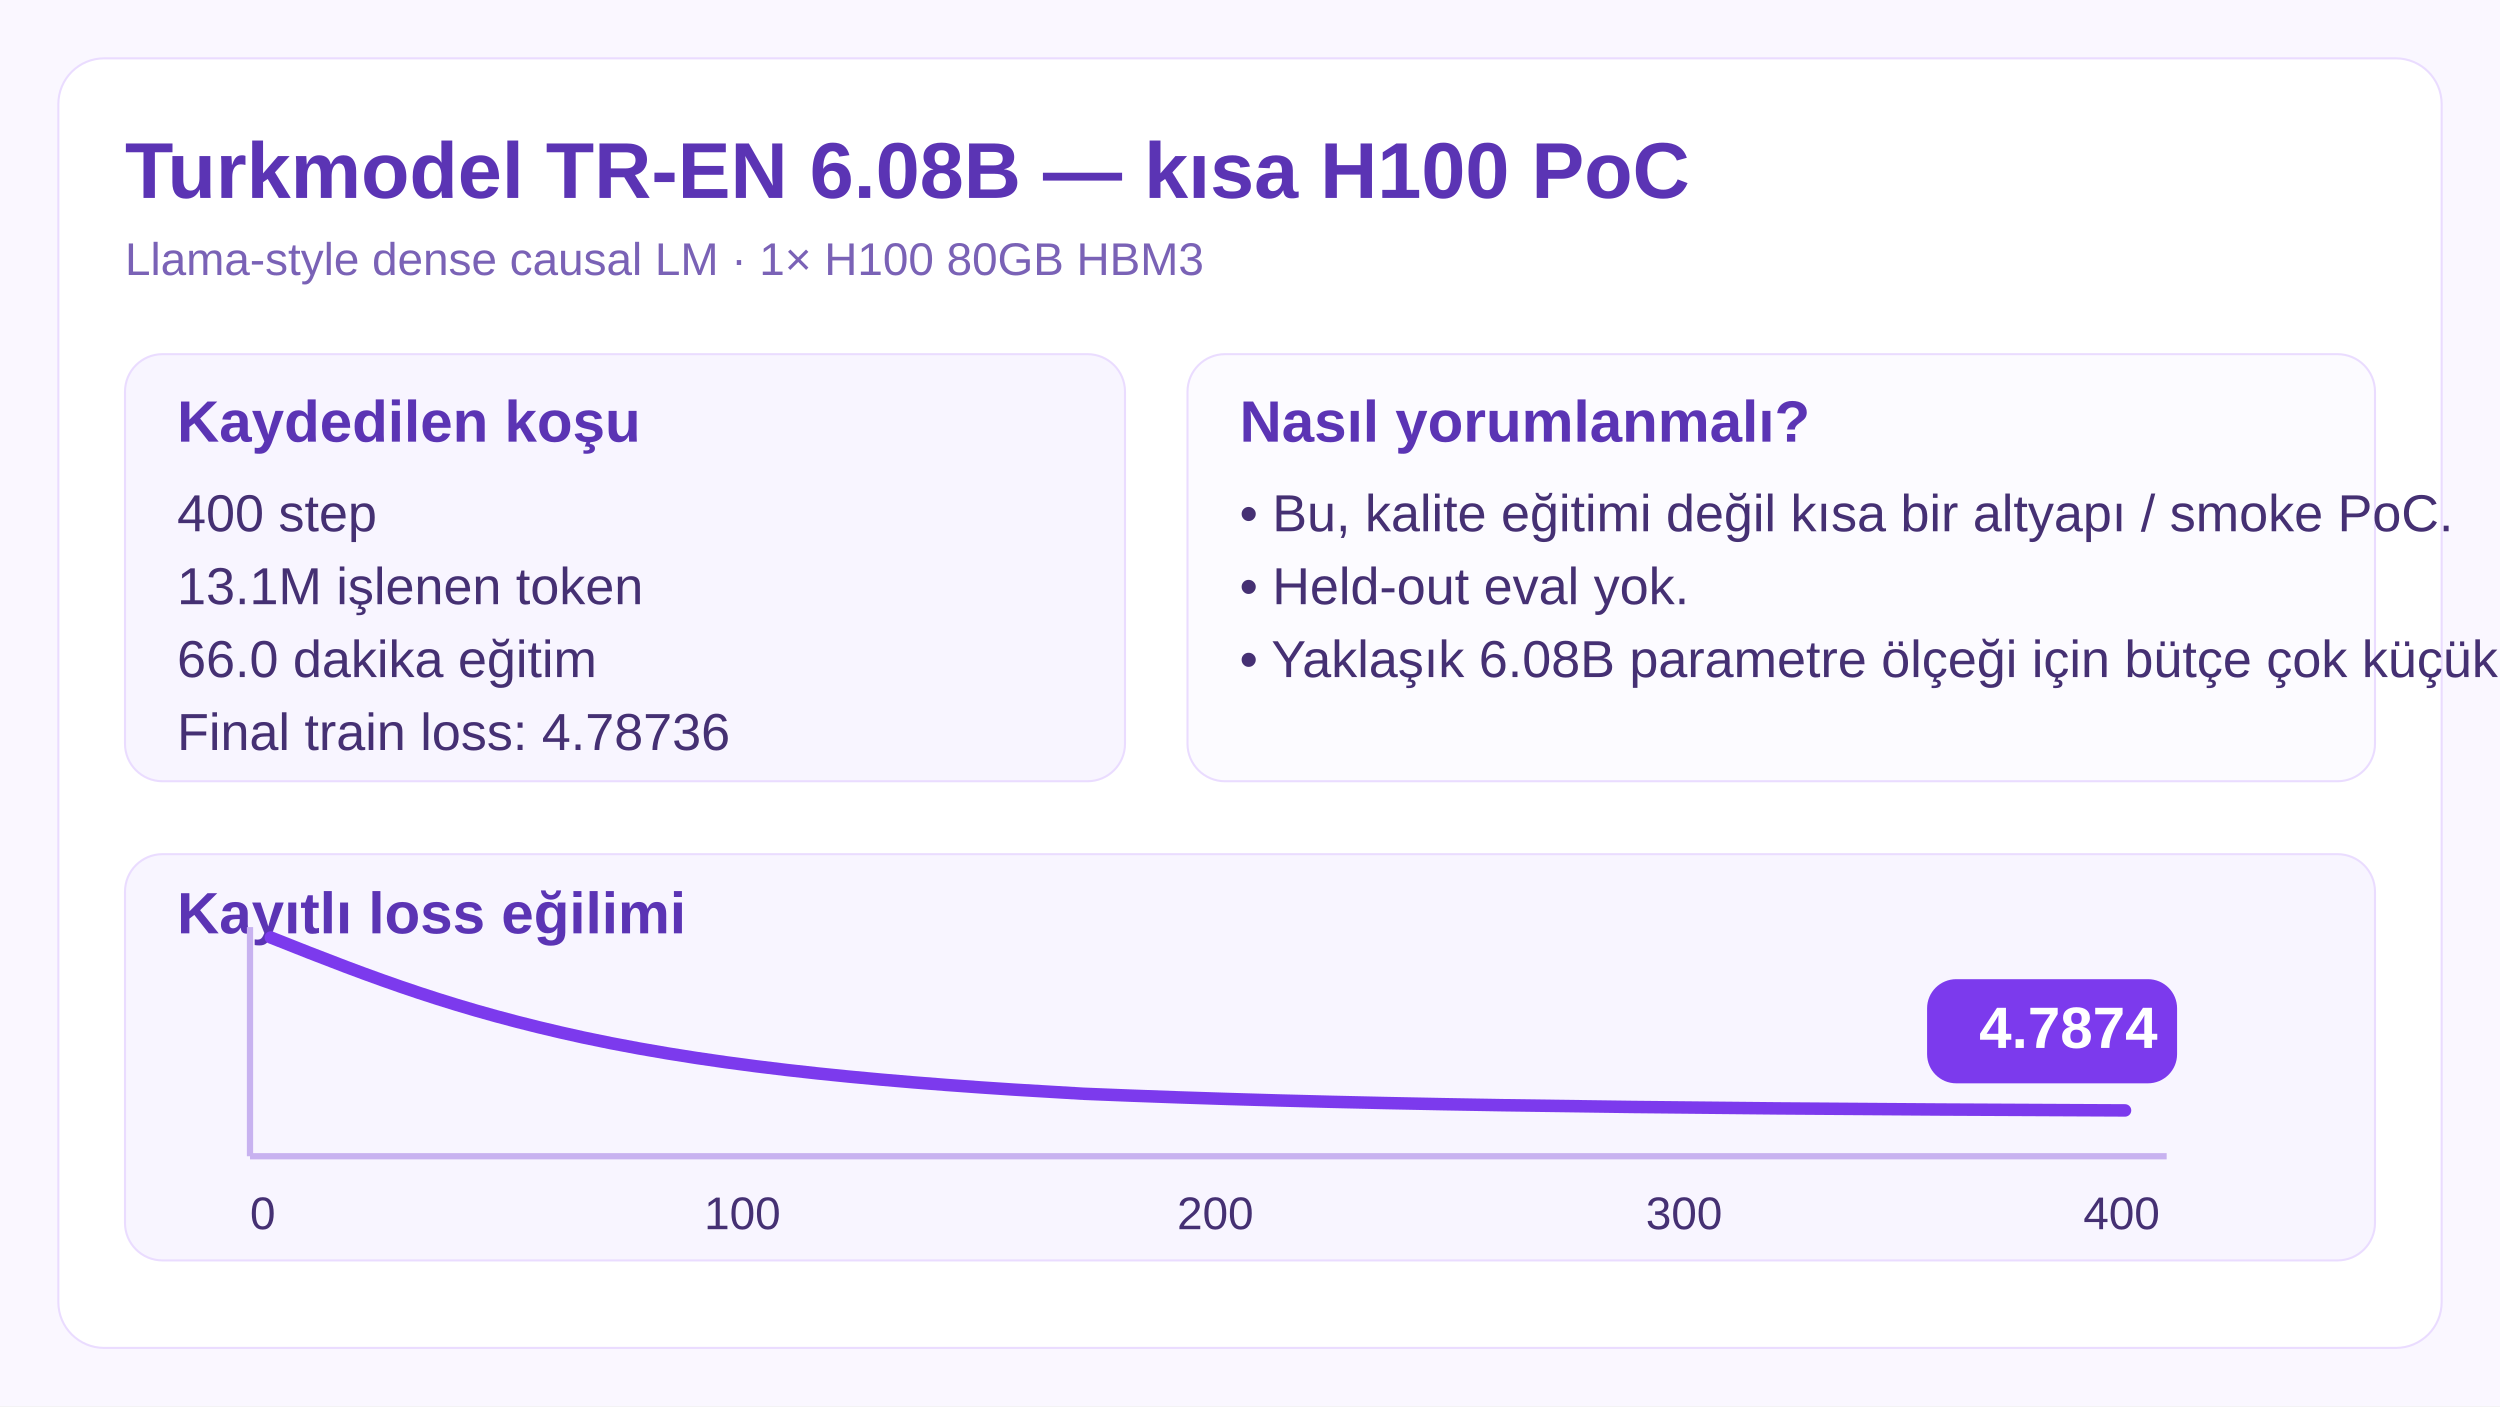
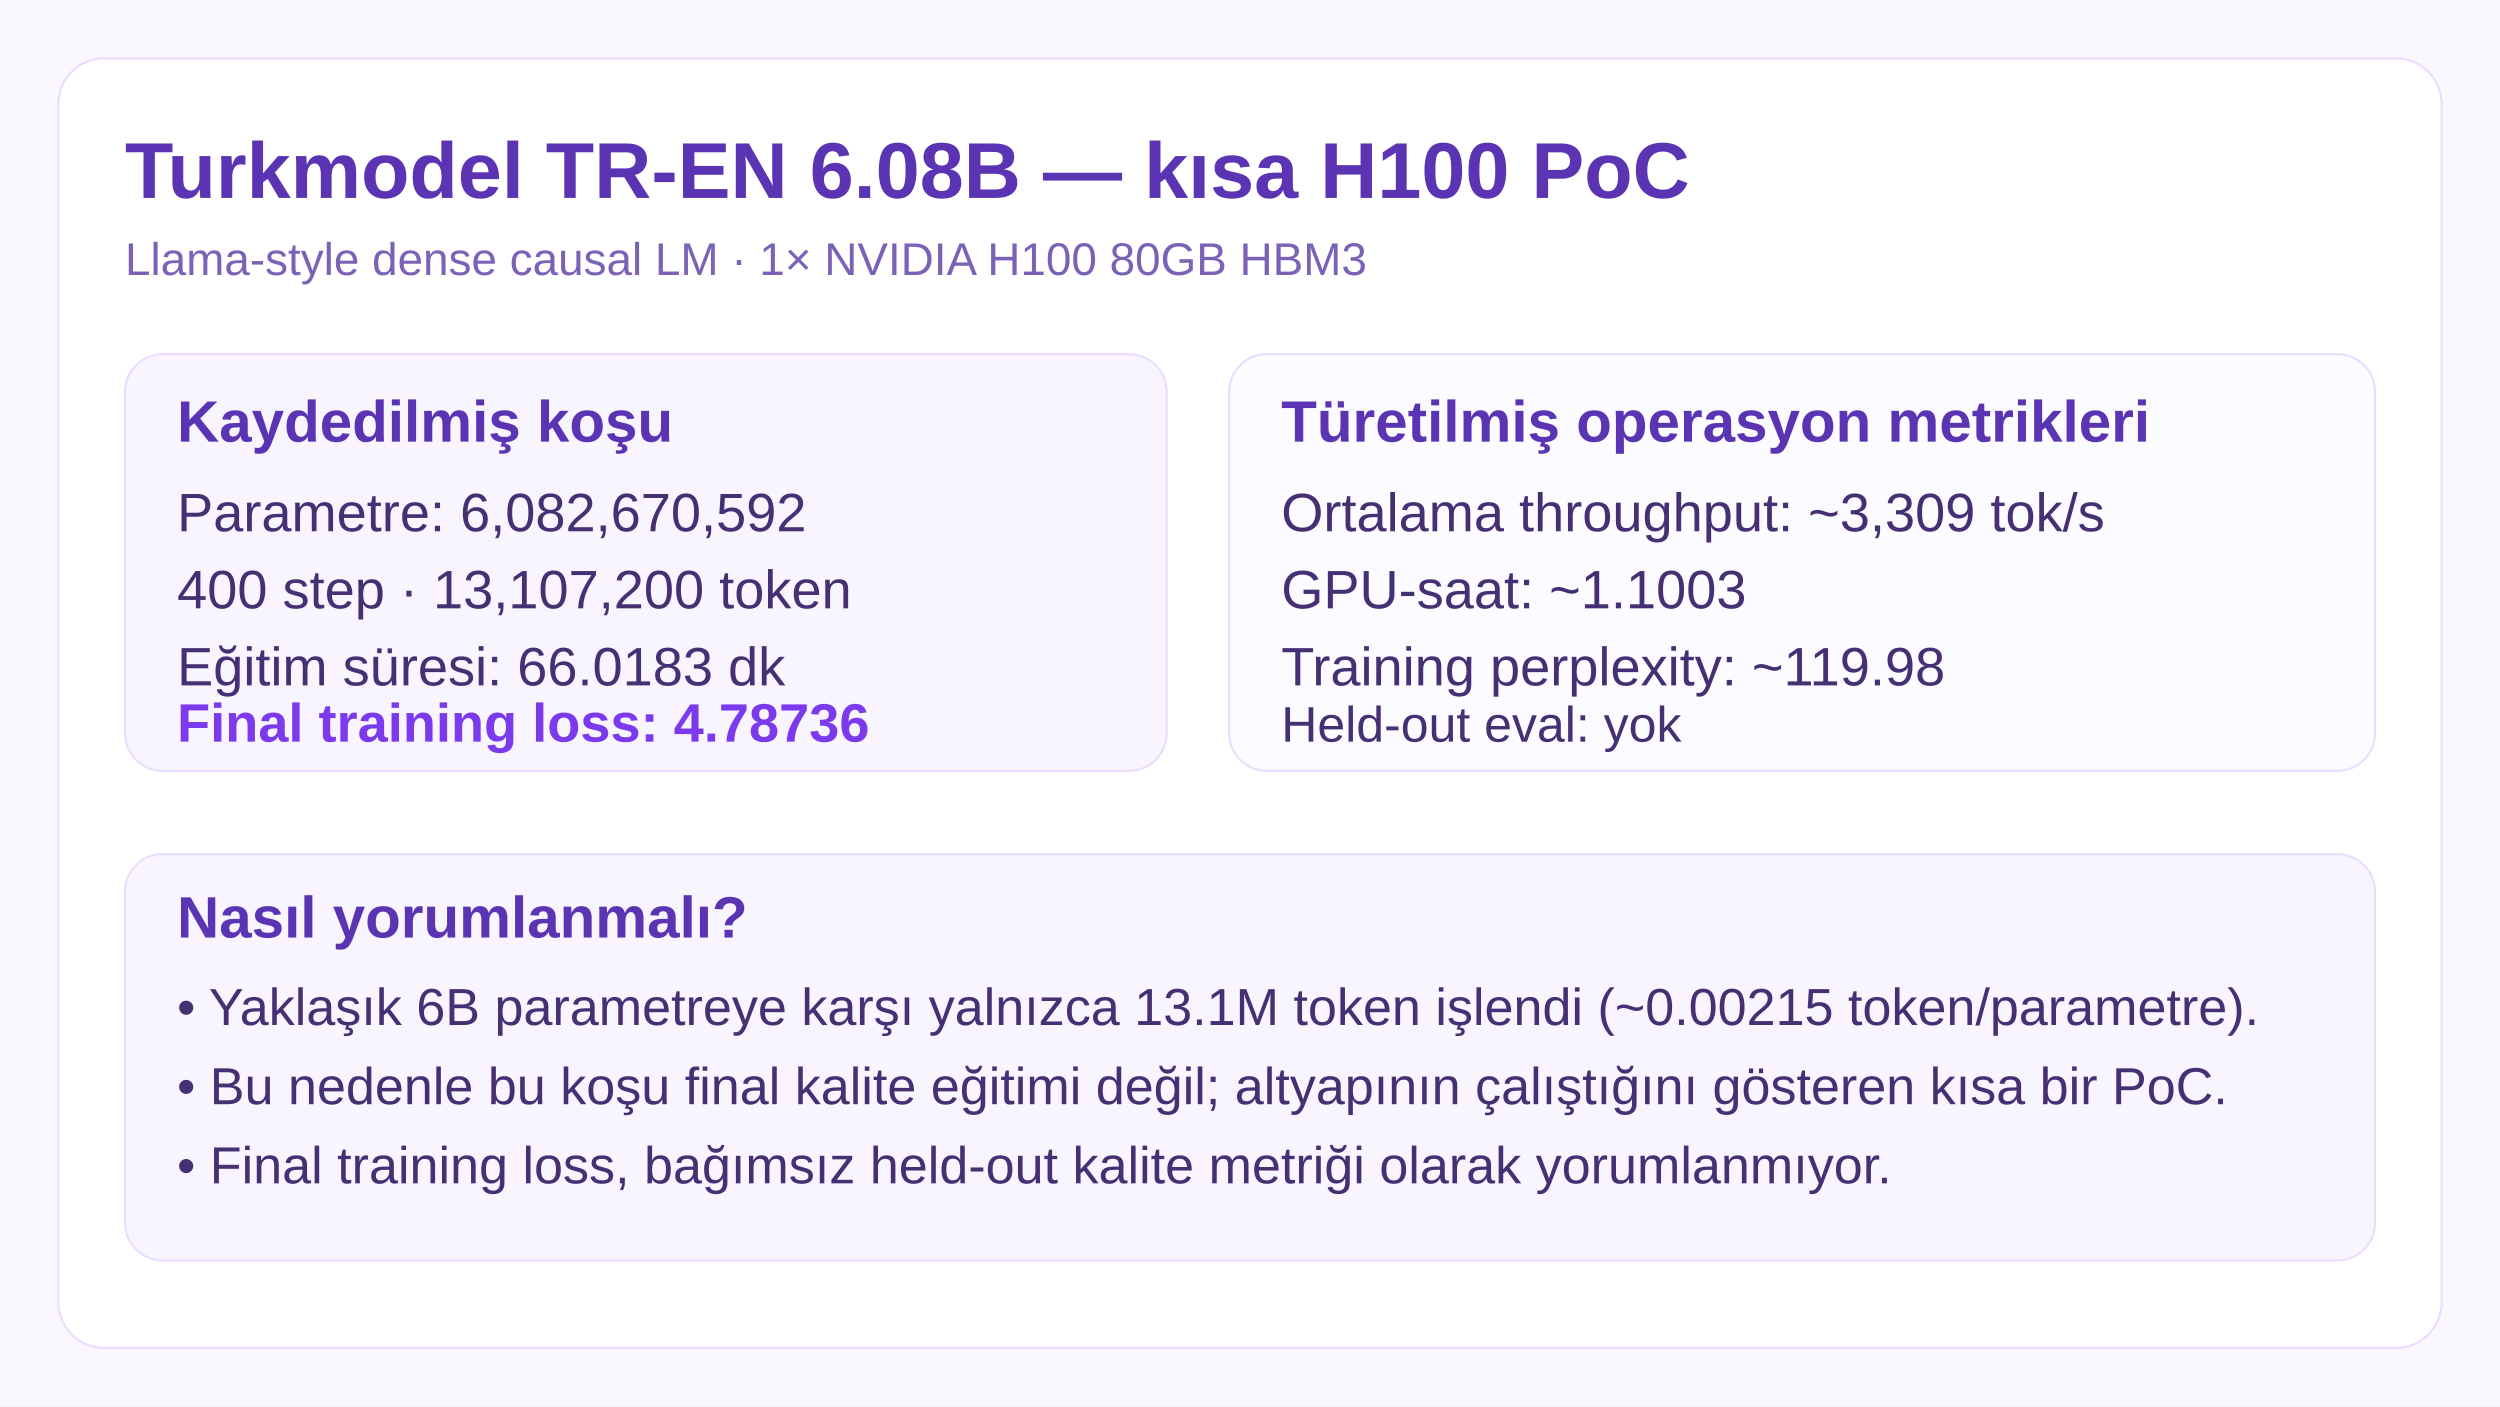
<svg xmlns="http://www.w3.org/2000/svg" width="1200" height="675" viewBox="0 0 1200 675" role="img" aria-label="Turkmodel summary">
  <rect width="1200" height="675" fill="#faf7ff" />
  <rect x="28" y="28" width="1144" height="619" rx="22" fill="#ffffff" stroke="#eadcff" />
  <text x="60" y="95" font-family="Arial" font-size="38" font-weight="700" fill="#5b34b4">Turkmodel TR-EN 6.08B — kısa H100 PoC</text>
-   <text x="60" y="132" font-family="Arial" font-size="22" fill="#7a62b6">Llama-style dense causal LM · 1× H100 80GB HBM3</text>
-   <rect x="60" y="170" width="480" height="205" rx="18" fill="#f8f5ff" stroke="#eadcff" />
-   <text x="85" y="212" font-family="Arial" font-size="28" font-weight="700" fill="#5b34b4">Kaydedilen koşu</text>
-   <text x="85" y="255" font-family="Arial" font-size="25" fill="#453073">400 step</text>
-   <text x="85" y="290" font-family="Arial" font-size="25" fill="#453073">13.1M işlenen token</text>
-   <text x="85" y="325" font-family="Arial" font-size="25" fill="#453073">66.0 dakika eğitim</text>
-   <text x="85" y="360" font-family="Arial" font-size="25" fill="#453073">Final train loss: 4.78736</text>
-   <rect x="570" y="170" width="570" height="205" rx="18" fill="#fcfbff" stroke="#eadcff" />
-   <text x="595" y="212" font-family="Arial" font-size="28" font-weight="700" fill="#5b34b4">Nasıl yorumlanmalı?</text>
-   <text x="595" y="255" font-family="Arial" font-size="25" fill="#453073">• Bu, kalite eğitimi değil kısa bir altyapı / smoke PoC.</text>
-   <text x="595" y="290" font-family="Arial" font-size="25" fill="#453073">• Held-out eval yok.</text>
-   <text x="595" y="325" font-family="Arial" font-size="25" fill="#453073">• Yaklaşık 6.08B parametre ölçeği için bütçe çok küçük.</text>
+   <text x="60" y="132" font-family="Arial" font-size="22" fill="#7a62b6">Llama-style dense causal LM · 1× NVIDIA H100 80GB HBM3</text>
+   <rect x="60" y="170" width="500" height="200" rx="18" fill="#f8f5ff" stroke="#eadcff" />
+   <text x="85" y="212" font-family="Arial" font-size="28" font-weight="700" fill="#5b34b4">Kaydedilmiş koşu</text>
+   <text x="85" y="255" font-family="Arial" font-size="26" fill="#453073">Parametre: 6,082,670,592</text>
+   <text x="85" y="292" font-family="Arial" font-size="26" fill="#453073">400 step · 13,107,200 token</text>
+   <text x="85" y="329" font-family="Arial" font-size="26" fill="#453073">Eğitim süresi: 66.0183 dk</text>
+   <text x="85" y="356" font-family="Arial" font-size="26" font-weight="700" fill="#7c3aed">Final training loss: 4.78736</text>
+   <rect x="590" y="170" width="550" height="200" rx="18" fill="#fcfbff" stroke="#eadcff" />
+   <text x="615" y="212" font-family="Arial" font-size="28" font-weight="700" fill="#5b34b4">Türetilmiş operasyon metrikleri</text>
+   <text x="615" y="255" font-family="Arial" font-size="26" fill="#453073">Ortalama throughput: ~3,309 tok/s</text>
+   <text x="615" y="292" font-family="Arial" font-size="26" fill="#453073">GPU-saat: ~1.1003</text>
+   <text x="615" y="329" font-family="Arial" font-size="26" fill="#453073">Training perplexity: ~119.98</text>
+   <text x="615" y="356" font-family="Arial" font-size="24" fill="#453073">Held-out eval: yok</text>
  <rect x="60" y="410" width="1080" height="195" rx="18" fill="#f8f5ff" stroke="#eadcff" />
-   <text x="85" y="448" font-family="Arial" font-size="28" font-weight="700" fill="#5b34b4">Kayıtlı loss eğilimi</text>
-   <line x1="120" y1="555" x2="1040" y2="555" stroke="#c8b2f0" stroke-width="3" />
-   <line x1="120" y1="445" x2="120" y2="555" stroke="#c8b2f0" stroke-width="3" />
-   <path d="M130 450 C180 470, 220 485, 280 498 C350 513, 430 520, 520 525 C640 530, 770 532, 1020 533" fill="none" stroke="#7c3aed" stroke-width="6" stroke-linecap="round" />
-   <rect x="925" y="470" width="120" height="50" rx="14" fill="#7c3aed" />
-   <text x="950" y="503" font-family="Arial" font-size="28" font-weight="700" fill="#ffffff">4.7874</text>
-   <text x="120" y="590" font-family="Arial" font-size="22" fill="#453073">0</text>
-   <text x="338" y="590" font-family="Arial" font-size="22" fill="#453073">100</text>
-   <text x="565" y="590" font-family="Arial" font-size="22" fill="#453073">200</text>
-   <text x="790" y="590" font-family="Arial" font-size="22" fill="#453073">300</text>
-   <text x="1000" y="590" font-family="Arial" font-size="22" fill="#453073">400</text>
+   <text x="85" y="450" font-family="Arial" font-size="28" font-weight="700" fill="#5b34b4">Nasıl yorumlanmalı?</text>
+   <text x="85" y="492" font-family="Arial" font-size="25" fill="#453073">• Yaklaşık 6B parametreye karşı yalnızca 13.1M token işlendi (~0.00215 token/parametre).</text>
+   <text x="85" y="530" font-family="Arial" font-size="25" fill="#453073">• Bu nedenle bu koşu final kalite eğitimi değil; altyapının çalıştığını gösteren kısa bir PoC.</text>
+   <text x="85" y="568" font-family="Arial" font-size="25" fill="#453073">• Final training loss, bağımsız held-out kalite metriği olarak yorumlanmıyor.</text>
</svg>
